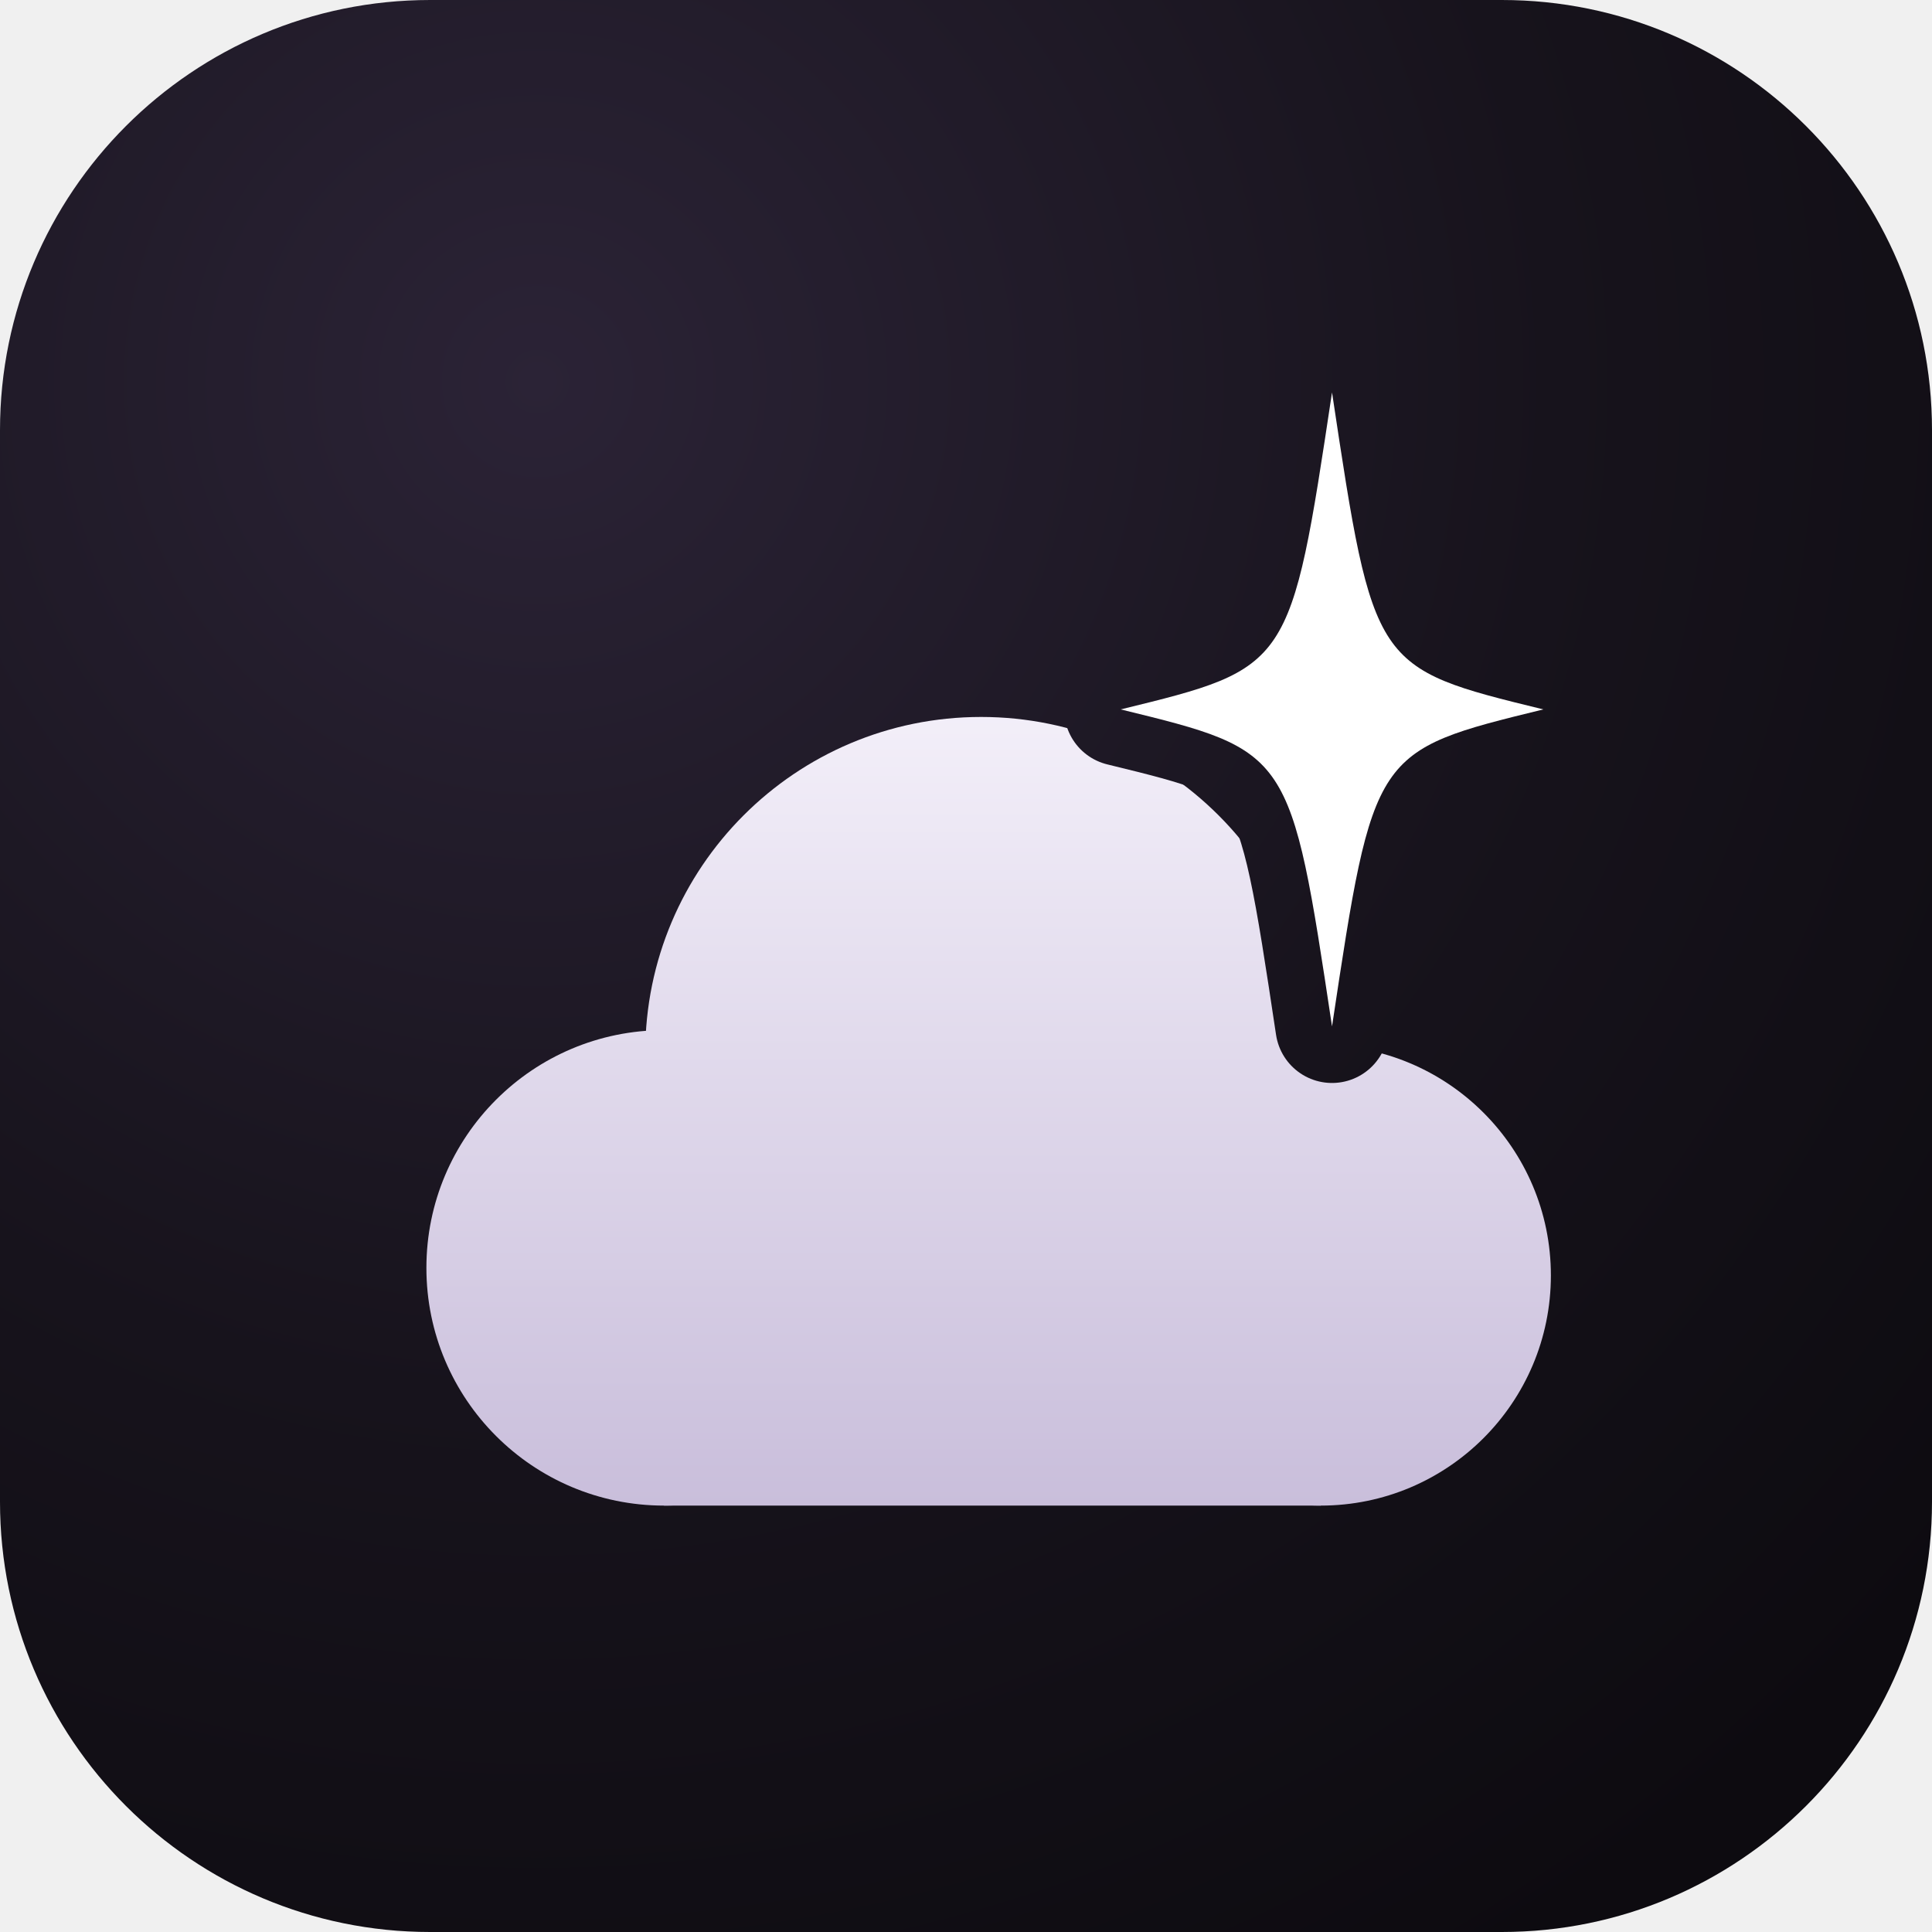
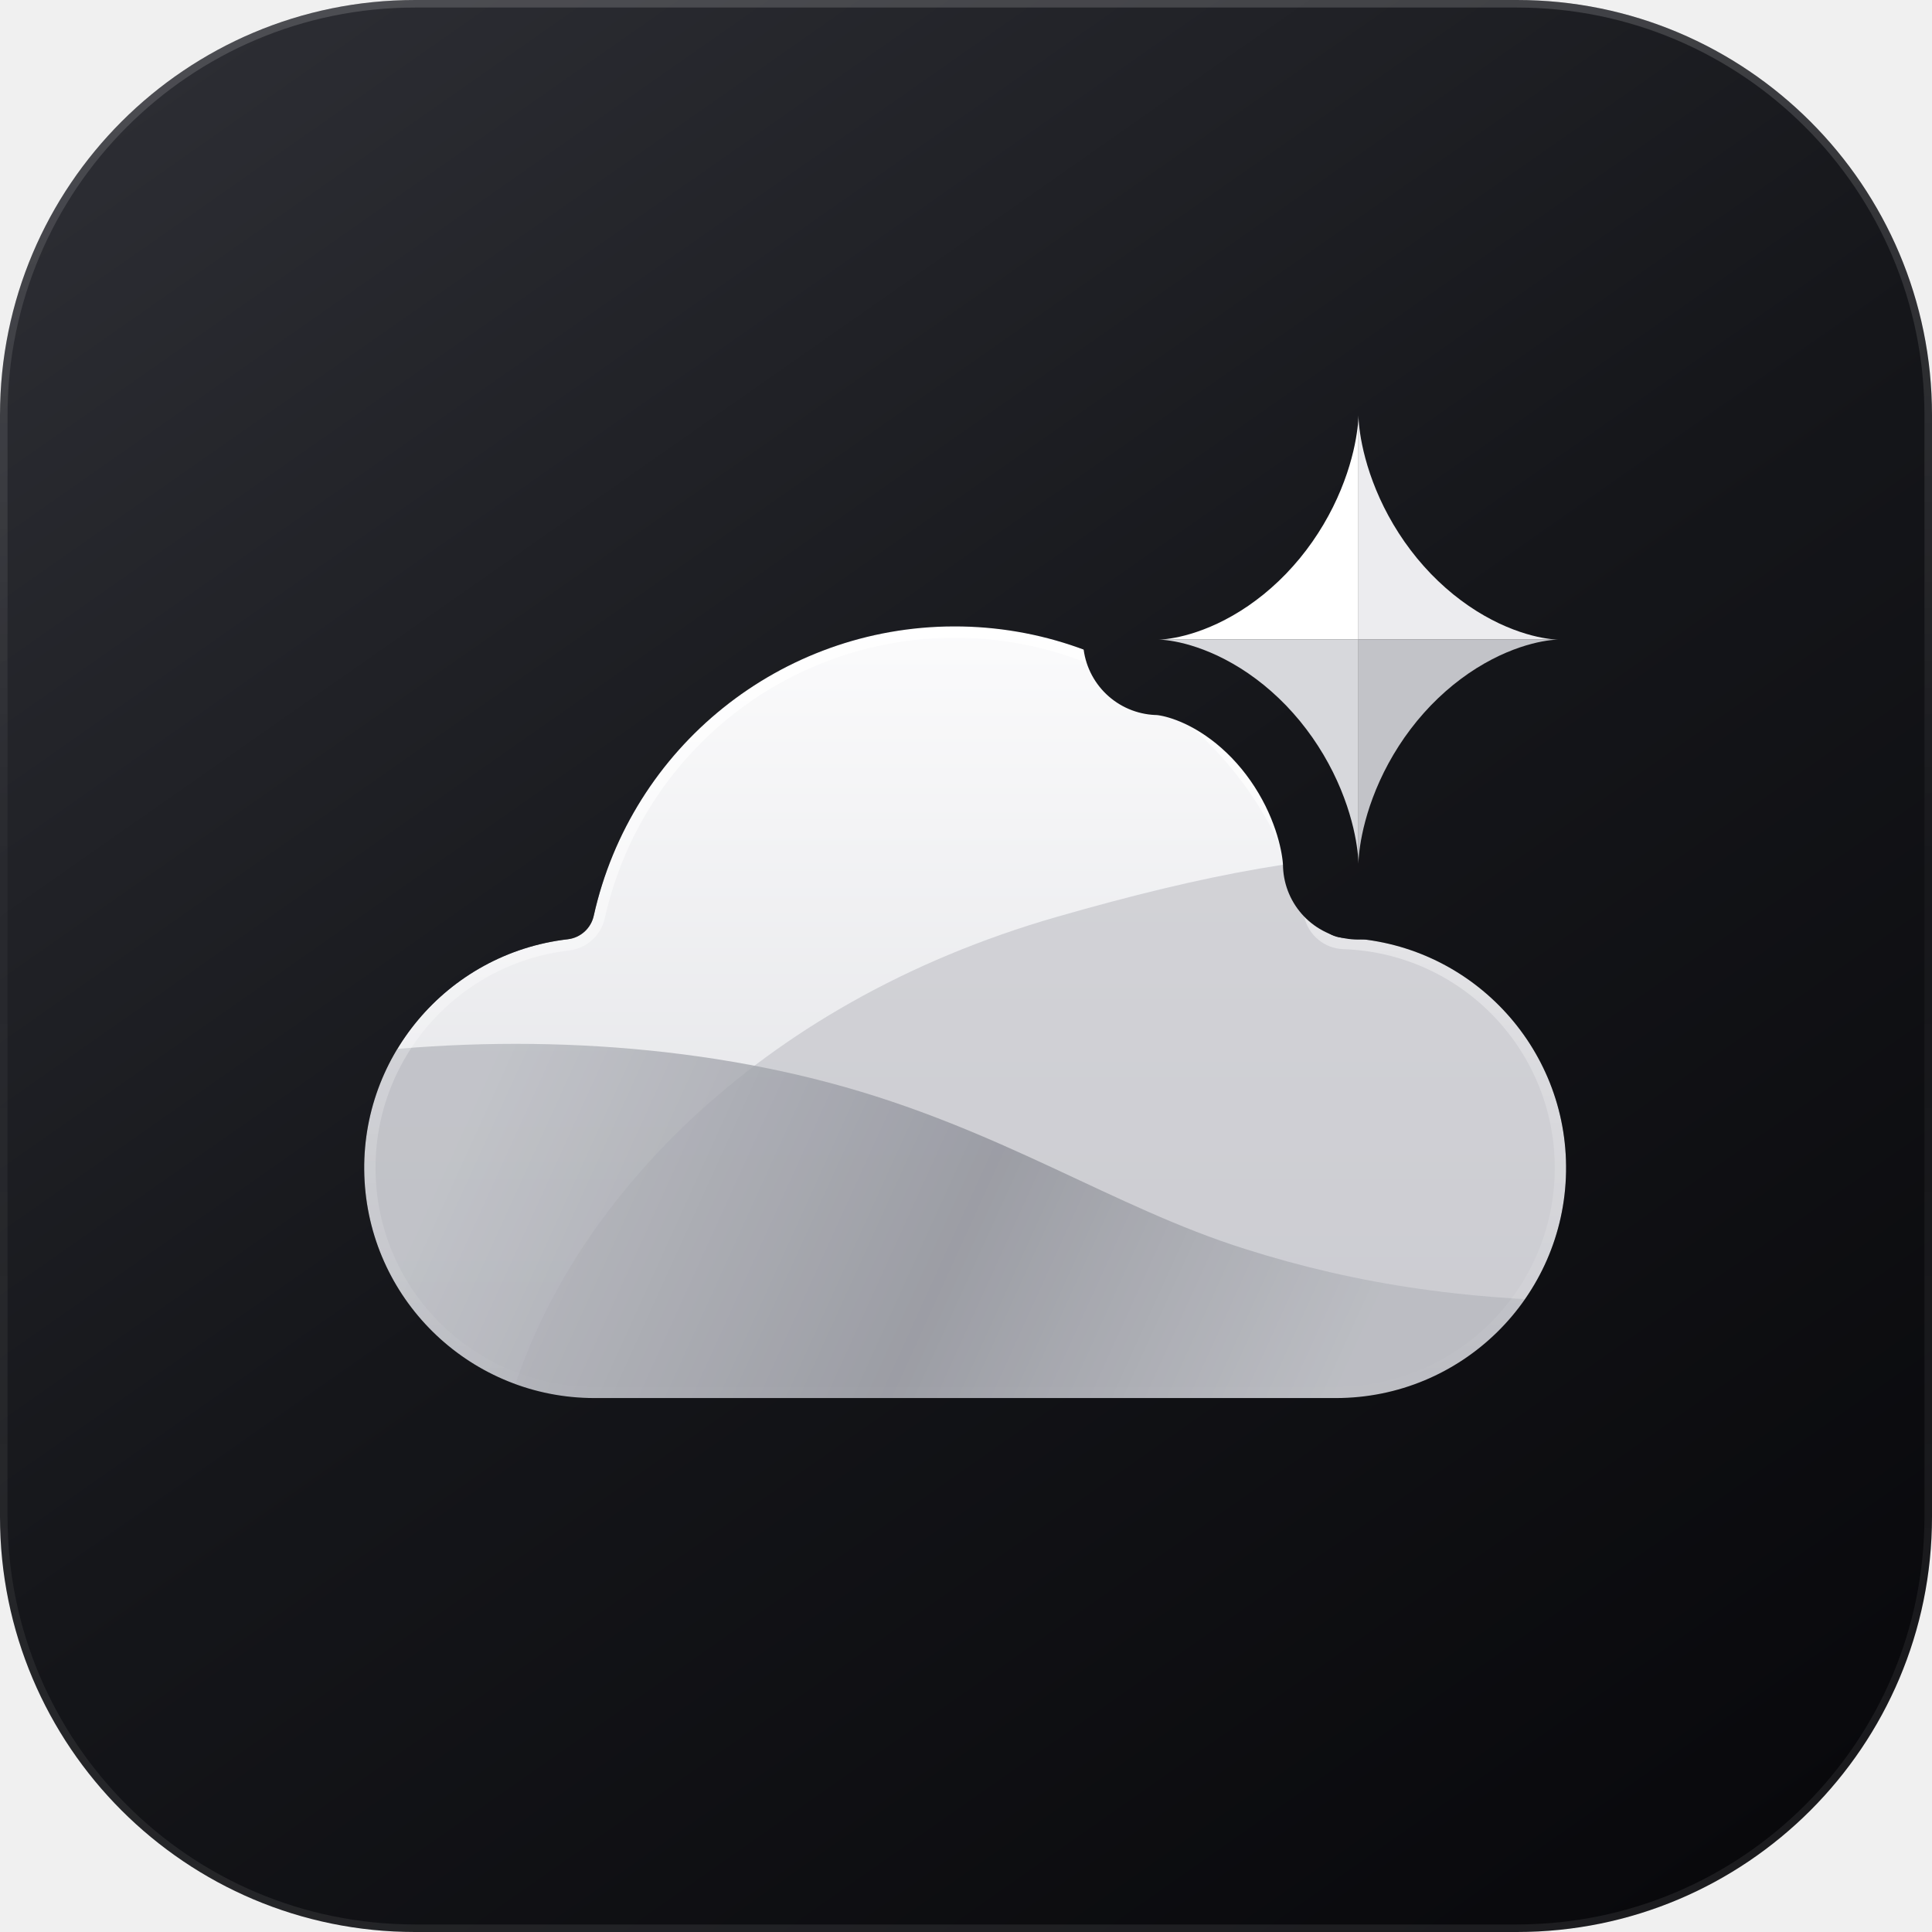
- <svg xmlns="http://www.w3.org/2000/svg" width="1024" height="1024" viewBox="0 0 1024 1024">
+ <svg xmlns="http://www.w3.org/2000/svg" width="1024" height="1024" viewBox="0 0 1024 1024" role="img" aria-label="Cloudlight">
  <defs>
-     <radialGradient id="g" cx="0.28" cy="0.2" r="0.95">
-       <stop offset="0" stop-color="#2B2336" />
-       <stop offset="0.55" stop-color="#17131C" />
-       <stop offset="1" stop-color="#0D0B10" />
-     </radialGradient>
-   </defs>
-   <rect width="1024" height="1024" rx="228" fill="url(#g)" />
-   <defs>
-     <mask id="cut" maskUnits="userSpaceOnUse" x="0" y="0" width="1024" height="1024">
-       <rect width="1024" height="1024" fill="#fff" />
-       <path d="M706,162 C728,308 728,308 818,330 C728,352 728,352 706,498 C684,352 684,352 594,330 C684,308 684,308 706,162 Z" fill="#000" stroke="#000" stroke-width="60" stroke-linejoin="round" />
-     </mask>
-     <linearGradient id="cl" gradientUnits="userSpaceOnUse" x1="0" y1="330" x2="0" y2="752">
-       <stop offset="0" stop-color="#F3EFF9" />
-       <stop offset="1" stop-color="#C9BEDB" />
+     <linearGradient id="ttile" x1="0.15" y1="0" x2="0.85" y2="1">
+       <stop offset="0" stop-color="#2C2D33" />
+       <stop offset="0.5" stop-color="#15161A" />
+       <stop offset="1" stop-color="#09090C" />
+     </linearGradient>
+     <linearGradient id="tedge" x1="0" y1="0" x2="0" y2="1">
+       <stop offset="0" stop-color="#FFFFFF" stop-opacity="0.16" />
+       <stop offset="0.45" stop-color="#FFFFFF" stop-opacity="0.03" />
+       <stop offset="1" stop-color="#FFFFFF" stop-opacity="0.08" />
    </linearGradient>
  </defs>
-   <g transform="translate(0,46)">
-     <g mask="url(#cut)" fill="url(#cl)">
-       <circle cx="352" cy="626" r="126" />
-       <circle cx="520" cy="512" r="178" />
-       <circle cx="700" cy="630" r="122" />
-       <rect x="352" y="560" width="348" height="192" />
+   <rect width="1024" height="1024" rx="220" fill="url(#ttile)" />
+   <rect x="2" y="2" width="1020" height="1020" rx="218" fill="none" stroke="url(#tedge)" stroke-width="4" />
+   <defs>
+     <mask id="icloud" maskUnits="userSpaceOnUse" x="0" y="0" width="1024" height="1024">
+       <path d="M315,741 A122,122 0 0 1 300.92,497.82 A16,16 0 0 0 314.69,485.4 A196,196 0 0 1 697.14,484.62 A16,16 0 0 0 712.19,497.07 A122,122 0 0 1 708,741 Z" fill="#FFFFFF" />
+     </mask>
+     <mask id="istar" maskUnits="userSpaceOnUse" x="0" y="0" width="1024" height="1024">
+       <path d="M720,220 L720,220.21 L720.02,220.82 L720.06,221.84 L720.15,223.25 L720.3,225.05 L720.54,227.22 L720.89,229.74 L721.35,232.59 L721.96,235.75 L722.72,239.19 L723.66,242.89 L724.78,246.82 L726.1,250.95 L727.63,255.23 L729.37,259.66 L731.33,264.18 L733.51,268.77 L735.92,273.39 L738.54,278.01 L741.38,282.6 L744.42,287.14 L747.66,291.58 L751.07,295.91 L754.66,300.09 L758.38,304.12 L762.24,307.95 L766.2,311.58 L770.23,315 L774.33,318.18 L778.44,321.13 L782.56,323.83 L786.65,326.28 L790.68,328.48 L794.61,330.44 L798.44,332.15 L802.11,333.63 L805.61,334.89 L808.9,335.94 L811.97,336.8 L814.78,337.48 L817.32,338 L819.57,338.39 L821.5,338.66 L823.1,338.83 L824.36,338.93 L825.27,338.98 L825.82,339 L826,339 L825.82,339 L825.27,339.02 L824.36,339.07 L823.1,339.17 L821.5,339.34 L819.57,339.61 L817.32,340 L814.78,340.52 L811.97,341.2 L808.9,342.06 L805.61,343.11 L802.11,344.37 L798.44,345.85 L794.61,347.56 L790.68,349.52 L786.65,351.72 L782.56,354.17 L778.44,356.87 L774.33,359.82 L770.23,363 L766.2,366.42 L762.24,370.05 L758.38,373.88 L754.66,377.91 L751.07,382.09 L747.66,386.42 L744.42,390.86 L741.38,395.4 L738.54,399.99 L735.92,404.61 L733.51,409.23 L731.33,413.82 L729.37,418.34 L727.63,422.77 L726.1,427.05 L724.78,431.18 L723.66,435.11 L722.72,438.81 L721.96,442.25 L721.35,445.41 L720.89,448.26 L720.54,450.78 L720.3,452.95 L720.15,454.75 L720.06,456.16 L720.02,457.18 L720,457.79 L720,458 L720,457.79 L719.98,457.18 L719.94,456.16 L719.85,454.75 L719.7,452.95 L719.46,450.78 L719.11,448.26 L718.65,445.41 L718.04,442.25 L717.28,438.81 L716.34,435.11 L715.22,431.18 L713.9,427.05 L712.37,422.77 L710.63,418.34 L708.67,413.82 L706.49,409.23 L704.08,404.61 L701.46,399.99 L698.62,395.4 L695.58,390.86 L692.34,386.42 L688.93,382.09 L685.34,377.91 L681.62,373.88 L677.76,370.05 L673.8,366.42 L669.77,363 L665.67,359.82 L661.56,356.87 L657.44,354.17 L653.35,351.72 L649.32,349.52 L645.39,347.56 L641.56,345.85 L637.89,344.37 L634.39,343.11 L631.1,342.06 L628.03,341.2 L625.22,340.52 L622.68,340 L620.43,339.61 L618.5,339.34 L616.9,339.17 L615.64,339.07 L614.73,339.02 L614.18,339 L614,339 L614.18,339 L614.73,338.98 L615.64,338.93 L616.9,338.83 L618.5,338.66 L620.43,338.39 L622.68,338 L625.22,337.48 L628.03,336.8 L631.1,335.94 L634.39,334.89 L637.89,333.63 L641.56,332.15 L645.39,330.44 L649.32,328.48 L653.35,326.28 L657.44,323.83 L661.56,321.13 L665.67,318.18 L669.77,315 L673.8,311.58 L677.76,307.95 L681.62,304.12 L685.34,300.09 L688.93,295.91 L692.34,291.58 L695.58,287.14 L698.62,282.6 L701.46,278.01 L704.08,273.39 L706.49,268.77 L708.67,264.18 L710.63,259.66 L712.37,255.23 L713.9,250.95 L715.22,246.82 L716.34,242.89 L717.28,239.19 L718.04,235.75 L718.65,232.59 L719.11,229.74 L719.46,227.22 L719.7,225.05 L719.85,223.25 L719.94,221.84 L719.98,220.82 L720,220.21 Z" fill="#FFFFFF" />
+     </mask>
+     <mask id="igap" maskUnits="userSpaceOnUse" x="0" y="0" width="1024" height="1024">
+       <rect width="1024" height="1024" fill="#FFFFFF" />
+       <path d="M720,220 L720,220.21 L720.02,220.82 L720.06,221.84 L720.15,223.25 L720.3,225.05 L720.54,227.22 L720.89,229.74 L721.35,232.59 L721.96,235.75 L722.72,239.19 L723.66,242.89 L724.78,246.82 L726.1,250.95 L727.63,255.23 L729.37,259.66 L731.33,264.18 L733.51,268.77 L735.92,273.39 L738.54,278.01 L741.38,282.6 L744.42,287.14 L747.66,291.58 L751.07,295.91 L754.66,300.09 L758.38,304.12 L762.24,307.95 L766.2,311.58 L770.23,315 L774.33,318.18 L778.44,321.13 L782.56,323.83 L786.65,326.28 L790.68,328.48 L794.61,330.44 L798.44,332.15 L802.11,333.63 L805.61,334.89 L808.9,335.94 L811.97,336.8 L814.78,337.48 L817.32,338 L819.57,338.39 L821.5,338.66 L823.1,338.83 L824.36,338.93 L825.27,338.98 L825.82,339 L826,339 L825.82,339 L825.27,339.02 L824.36,339.07 L823.1,339.17 L821.5,339.34 L819.57,339.61 L817.32,340 L814.78,340.52 L811.97,341.2 L808.9,342.06 L805.61,343.11 L802.11,344.37 L798.44,345.85 L794.61,347.56 L790.68,349.52 L786.65,351.72 L782.56,354.17 L778.44,356.87 L774.33,359.82 L770.23,363 L766.2,366.42 L762.24,370.05 L758.38,373.88 L754.66,377.91 L751.07,382.09 L747.66,386.42 L744.42,390.86 L741.38,395.4 L738.54,399.99 L735.92,404.61 L733.51,409.23 L731.33,413.82 L729.37,418.34 L727.63,422.77 L726.1,427.05 L724.78,431.18 L723.66,435.11 L722.72,438.81 L721.96,442.25 L721.35,445.41 L720.89,448.26 L720.54,450.78 L720.3,452.95 L720.15,454.75 L720.06,456.16 L720.02,457.18 L720,457.79 L720,458 L720,457.79 L719.98,457.18 L719.94,456.16 L719.85,454.75 L719.7,452.95 L719.46,450.78 L719.11,448.26 L718.65,445.41 L718.04,442.25 L717.28,438.81 L716.34,435.11 L715.22,431.18 L713.9,427.05 L712.37,422.77 L710.63,418.34 L708.67,413.82 L706.49,409.23 L704.08,404.61 L701.46,399.99 L698.62,395.4 L695.58,390.86 L692.34,386.42 L688.93,382.09 L685.34,377.91 L681.62,373.88 L677.76,370.05 L673.8,366.42 L669.77,363 L665.67,359.82 L661.56,356.87 L657.44,354.17 L653.35,351.72 L649.32,349.52 L645.39,347.56 L641.56,345.85 L637.89,344.37 L634.39,343.11 L631.1,342.06 L628.03,341.2 L625.22,340.52 L622.68,340 L620.43,339.61 L618.5,339.34 L616.9,339.17 L615.64,339.07 L614.73,339.02 L614.18,339 L614,339 L614.18,339 L614.73,338.98 L615.64,338.93 L616.9,338.83 L618.5,338.66 L620.43,338.39 L622.68,338 L625.22,337.48 L628.03,336.8 L631.1,335.94 L634.39,334.89 L637.89,333.63 L641.56,332.15 L645.39,330.44 L649.32,328.48 L653.35,326.28 L657.44,323.83 L661.56,321.13 L665.67,318.18 L669.77,315 L673.8,311.58 L677.76,307.95 L681.62,304.12 L685.34,300.09 L688.93,295.91 L692.34,291.58 L695.58,287.14 L698.62,282.6 L701.46,278.01 L704.08,273.39 L706.49,268.77 L708.67,264.18 L710.63,259.66 L712.37,255.23 L713.9,250.95 L715.22,246.82 L716.34,242.89 L717.28,239.19 L718.04,235.75 L718.65,232.59 L719.11,229.74 L719.46,227.22 L719.7,225.05 L719.85,223.25 L719.94,221.84 L719.98,220.82 L720,220.21 Z" fill="#000000" stroke="#000000" stroke-width="80" stroke-linejoin="round" />
+     </mask>
+     <linearGradient id="ibody" gradientUnits="userSpaceOnUse" x1="0" y1="332" x2="0" y2="741">
+       <stop offset="0" stop-color="#FBFBFC" />
+       <stop offset="1" stop-color="#DCDDE1" />
+     </linearGradient>
+     <linearGradient id="irim" gradientUnits="userSpaceOnUse" x1="0" y1="332" x2="0" y2="741">
+       <stop offset="0" stop-color="#FFFFFF" stop-opacity="0.9" />
+       <stop offset="0.55" stop-color="#FFFFFF" stop-opacity="0.25" />
+       <stop offset="1" stop-color="#FFFFFF" stop-opacity="0" />
+     </linearGradient>
+     <linearGradient id="iwave" gradientUnits="userSpaceOnUse" x1="260" y1="560" x2="700" y2="760">
+       <stop offset="0" stop-color="#B7B9BF" />
+       <stop offset="0.55" stop-color="#8E9098" />
+       <stop offset="1" stop-color="#B7B9BF" />
+     </linearGradient>
+   </defs>
+   <g>
+     <g mask="url(#igap)">
+       <g mask="url(#icloud)">
+         <path d="M315,741 A122,122 0 0 1 300.92,497.82 A16,16 0 0 0 314.69,485.4 A196,196 0 0 1 697.14,484.62 A16,16 0 0 0 712.19,497.07 A122,122 0 0 1 708,741 Z" fill="url(#ibody)" />
+         <path d="M270,744 C300,640 400,532 560,486 C640,463 700,452 760,452 L900,452 L900,800 L270,800 Z" fill="#C4C5CB" opacity="0.7" />
+         <path d="M160,562 C250,548 350,550 440,574 C530,598 590,640 660,662 C720,681 780,690 860,690 L860,800 L160,800 Z" fill="url(#iwave)" opacity="0.78" />
+         <path d="M315,741 A122,122 0 0 1 300.92,497.82 A16,16 0 0 0 314.69,485.4 A196,196 0 0 1 697.14,484.62 A16,16 0 0 0 712.19,497.07 A122,122 0 0 1 708,741 Z" fill="none" stroke="url(#irim)" stroke-width="12" />
+       </g>
    </g>
-     <path d="M706,162 C728,308 728,308 818,330 C728,352 728,352 706,498 C684,352 684,352 594,330 C684,308 684,308 706,162 Z" fill="#FFFFFF" />
+     <g mask="url(#istar)">
+       <rect x="-480" y="-861" width="1200" height="1200" fill="#FFFFFF" />
+       <rect x="720" y="-861" width="1200" height="1200" fill="#ECECEF" />
+       <rect x="-480" y="339" width="1200" height="1200" fill="#D7D8DC" />
+       <rect x="720" y="339" width="1200" height="1200" fill="#C2C3C8" />
+     </g>
  </g>
</svg>
